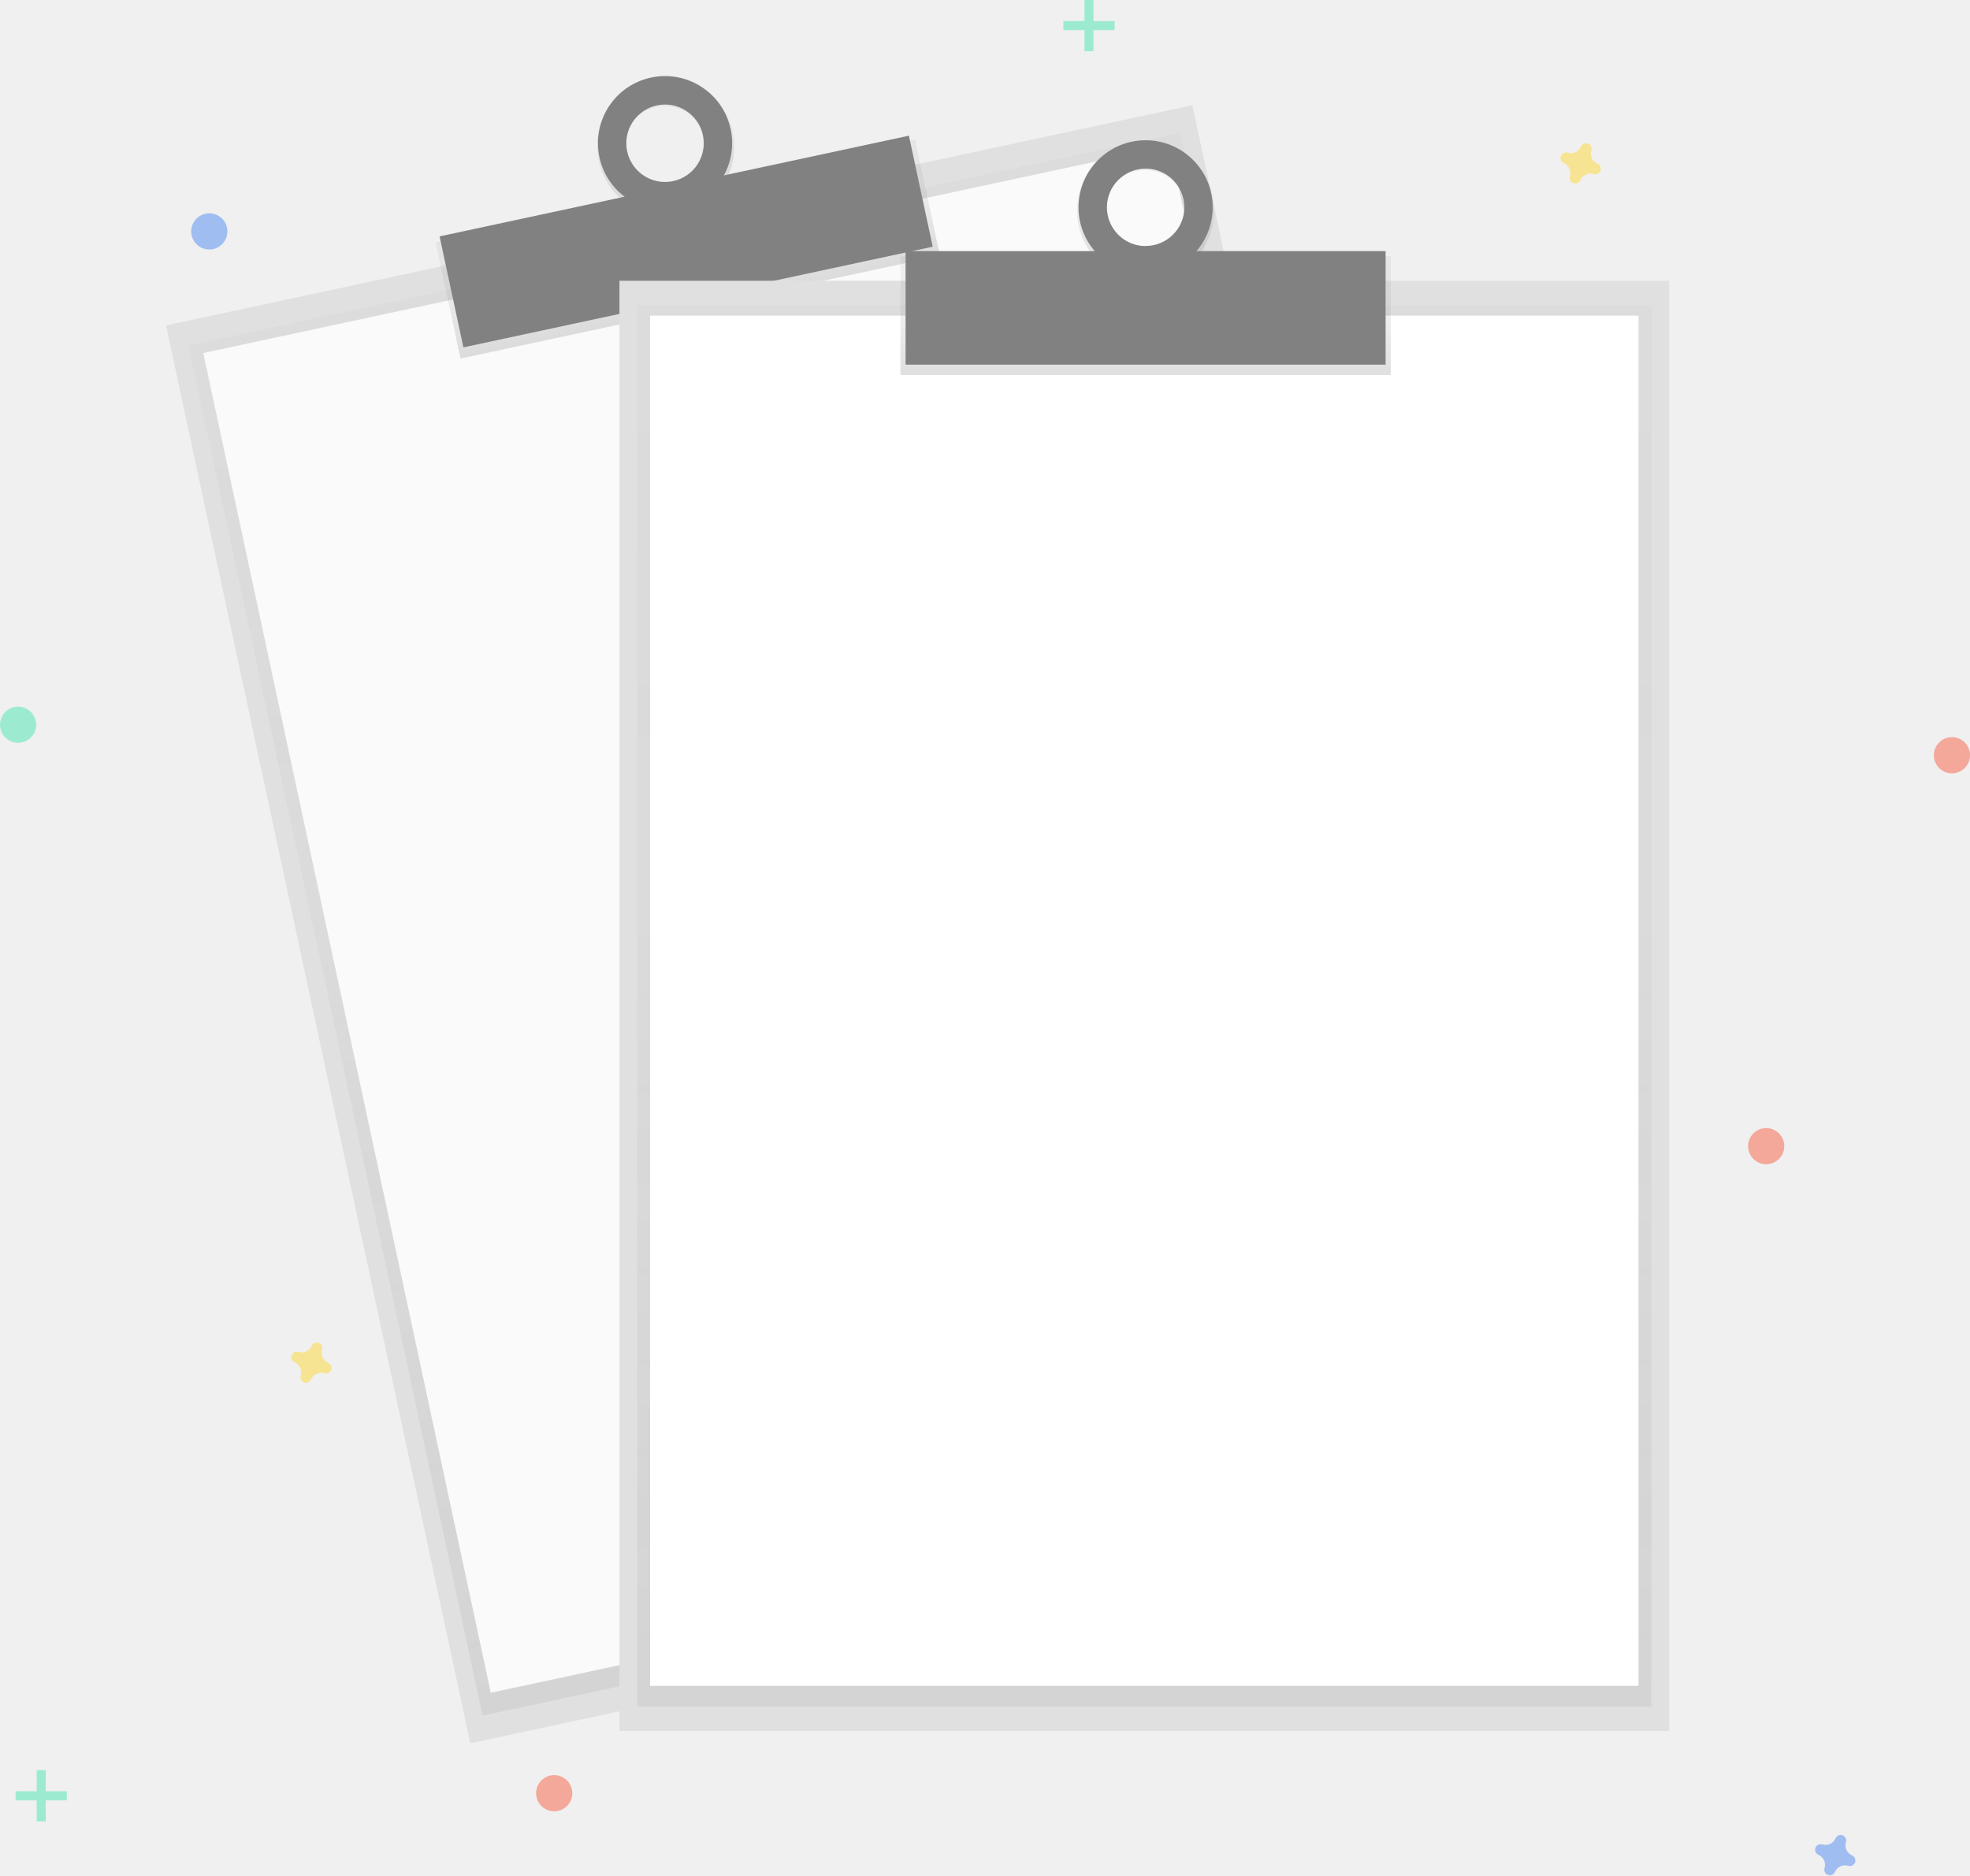
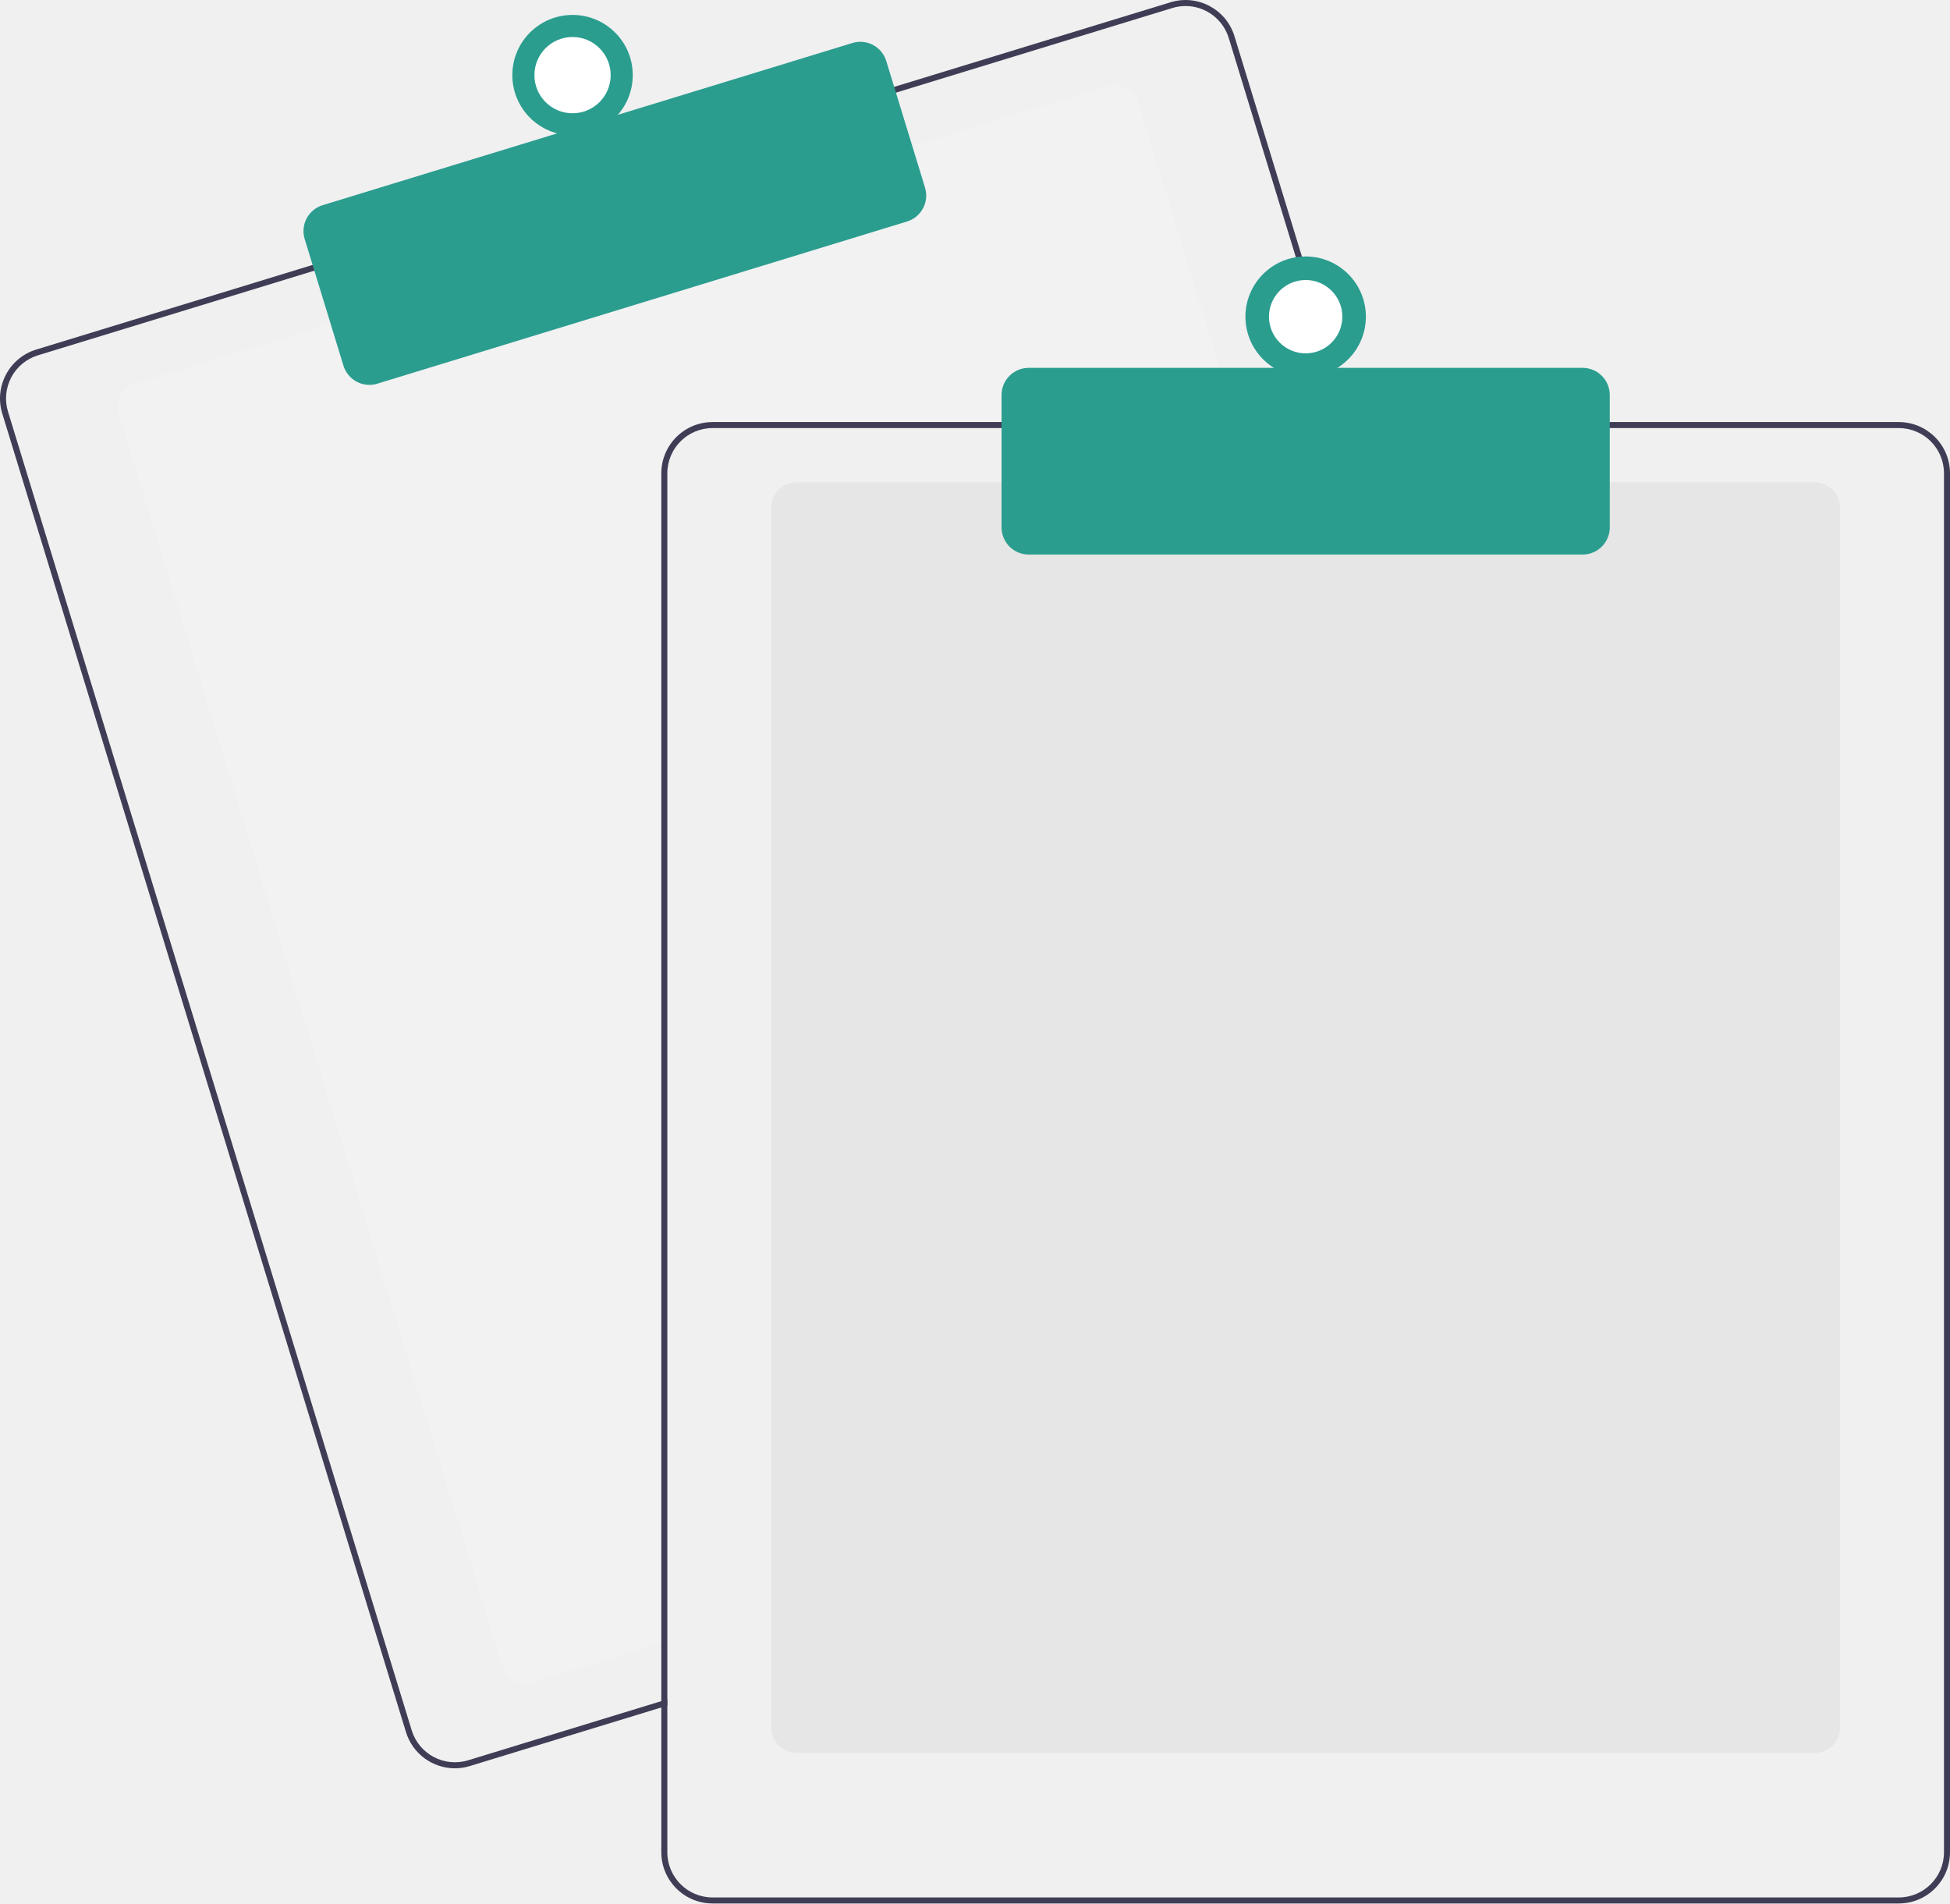
- <svg xmlns="http://www.w3.org/2000/svg" xmlns:xlink="http://www.w3.org/1999/xlink" id="f20e0c25-d928-42cc-98d1-13cc230663ea" data-name="Layer 1" width="820.16" height="780.81" viewBox="0 0 820.16 780.81">
-   <defs>
-     <linearGradient id="07332201-7176-49c2-9908-6dc4a39c4716" x1="539.63" y1="734.6" x2="539.63" y2="151.19" gradientTransform="translate(-3.62 1.57)" gradientUnits="userSpaceOnUse">
-       <stop offset="0" stop-color="gray" stop-opacity="0.25" />
-       <stop offset="0.54" stop-color="gray" stop-opacity="0.12" />
-       <stop offset="1" stop-color="gray" stop-opacity="0.1" />
-     </linearGradient>
-     <linearGradient id="0ee1ab3f-7ba2-4205-9d4a-9606ad702253" x1="540.17" y1="180.2" x2="540.17" y2="130.75" gradientTransform="translate(-63.92 7.85)" xlink:href="#07332201-7176-49c2-9908-6dc4a39c4716" />
-     <linearGradient id="abca9755-bed1-4a97-b027-7f02ee3ffa09" x1="540.17" y1="140.86" x2="540.17" y2="82.43" gradientTransform="translate(-84.51 124.6) rotate(-12.11)" xlink:href="#07332201-7176-49c2-9908-6dc4a39c4716" />
-     <linearGradient id="2632d424-e666-4ee4-9508-a494957e14ab" x1="476.4" y1="710.53" x2="476.4" y2="127.12" gradientTransform="matrix(1, 0, 0, 1, 0, 0)" xlink:href="#07332201-7176-49c2-9908-6dc4a39c4716" />
-     <linearGradient id="97571ef7-1c83-4e06-b701-c2e47e77dca3" x1="476.94" y1="156.13" x2="476.94" y2="106.68" gradientTransform="matrix(1, 0, 0, 1, 0, 0)" xlink:href="#07332201-7176-49c2-9908-6dc4a39c4716" />
-     <linearGradient id="7d32e13e-a0c7-49c4-af0e-066a2f8cb76e" x1="666.86" y1="176.39" x2="666.86" y2="117.95" gradientTransform="matrix(1, 0, 0, 1, 0, 0)" xlink:href="#07332201-7176-49c2-9908-6dc4a39c4716" />
-   </defs>
-   <rect x="317.5" y="142.55" width="437.02" height="603.82" transform="translate(-271.22 62.72) rotate(-12.11)" fill="#e0e0e0" />
-   <g opacity="0.5">
-     <rect x="324.89" y="152.76" width="422.25" height="583.41" transform="translate(-271.22 62.72) rotate(-12.11)" fill="url(#07332201-7176-49c2-9908-6dc4a39c4716)" />
-   </g>
-   <rect x="329.81" y="157.1" width="411.5" height="570.52" transform="translate(-270.79 62.58) rotate(-12.11)" fill="#fafafa" />
-   <rect x="374.18" y="138.6" width="204.14" height="49.45" transform="translate(-213.58 43.93) rotate(-12.11)" fill="url(#0ee1ab3f-7ba2-4205-9d4a-9606ad702253)" />
-   <path d="M460.93,91.9c-15.41,3.31-25.16,18.78-21.77,34.55s18.62,25.89,34,22.58,25.16-18.78,21.77-34.55S476.34,88.59,460.93,91.9ZM470.6,137A16.86,16.86,0,1,1,483.16,117,16.66,16.66,0,0,1,470.6,137Z" transform="translate(-189.92 -59.59)" fill="url(#abca9755-bed1-4a97-b027-7f02ee3ffa09)" />
-   <rect x="375.66" y="136.55" width="199.84" height="47.27" transform="translate(-212.94 43.72) rotate(-12.11)" fill="#818181" />
-   <path d="M460.93,91.9a27.93,27.93,0,1,0,33.17,21.45A27.93,27.93,0,0,0,460.93,91.9ZM470.17,135a16.12,16.12,0,1,1,12.38-19.14A16.12,16.12,0,0,1,470.17,135Z" transform="translate(-189.92 -59.59)" fill="#818181" />
-   <rect x="257.89" y="116.91" width="437.02" height="603.82" fill="#e0e0e0" />
-   <g opacity="0.5">
-     <rect x="265.28" y="127.12" width="422.25" height="583.41" fill="url(#2632d424-e666-4ee4-9508-a494957e14ab)" />
-   </g>
-   <rect x="270.65" y="131.42" width="411.5" height="570.52" fill="#fff" />
-   <rect x="374.87" y="106.68" width="204.14" height="49.45" fill="url(#97571ef7-1c83-4e06-b701-c2e47e77dca3)" />
-   <path d="M666.86,118c-15.76,0-28.54,13.08-28.54,29.22s12.78,29.22,28.54,29.22,28.54-13.08,28.54-29.22S682.62,118,666.86,118Zm0,46.08a16.86,16.86,0,1,1,16.46-16.86A16.66,16.66,0,0,1,666.86,164Z" transform="translate(-189.92 -59.59)" fill="url(#7d32e13e-a0c7-49c4-af0e-066a2f8cb76e)" />
-   <rect x="377.02" y="104.56" width="199.84" height="47.27" fill="#818181" />
-   <path d="M666.86,118a27.93,27.93,0,1,0,27.93,27.93A27.93,27.93,0,0,0,666.86,118Zm0,44.05A16.12,16.12,0,1,1,683,145.89,16.12,16.12,0,0,1,666.86,162Z" transform="translate(-189.92 -59.59)" fill="#818181" />
-   <g opacity="0.5">
-     <rect x="15.27" y="737.05" width="3.76" height="21.33" fill="#47e6b1" />
-     <rect x="205.19" y="796.65" width="3.76" height="21.33" transform="translate(824.47 540.65) rotate(90)" fill="#47e6b1" />
-   </g>
-   <g opacity="0.5">
-     <rect x="451.49" width="3.76" height="21.33" fill="#47e6b1" />
-     <rect x="641.4" y="59.59" width="3.76" height="21.33" transform="translate(523.63 -632.62) rotate(90)" fill="#47e6b1" />
-   </g>
-   <path d="M961,832.15a4.61,4.61,0,0,1-2.57-5.57,2.22,2.22,0,0,0,.1-.51h0a2.31,2.31,0,0,0-4.15-1.53h0a2.22,2.22,0,0,0-.26.45,4.61,4.61,0,0,1-5.57,2.57,2.22,2.22,0,0,0-.51-.1h0a2.31,2.31,0,0,0-1.53,4.15h0a2.22,2.22,0,0,0,.45.26,4.61,4.61,0,0,1,2.57,5.57,2.22,2.22,0,0,0-.1.51h0a2.31,2.31,0,0,0,4.15,1.53h0a2.22,2.22,0,0,0,.26-.45,4.61,4.61,0,0,1,5.57-2.57,2.22,2.22,0,0,0,.51.1h0a2.31,2.31,0,0,0,1.53-4.15h0A2.22,2.22,0,0,0,961,832.15Z" transform="translate(-189.92 -59.59)" fill="#4d8af0" opacity="0.5" />
-   <path d="M326.59,627.09a4.61,4.61,0,0,1-2.57-5.57,2.22,2.22,0,0,0,.1-.51h0a2.31,2.31,0,0,0-4.15-1.53h0a2.22,2.22,0,0,0-.26.45,4.61,4.61,0,0,1-5.57,2.57,2.22,2.22,0,0,0-.51-.1h0a2.31,2.31,0,0,0-1.53,4.15h0a2.22,2.22,0,0,0,.45.26,4.61,4.61,0,0,1,2.57,5.57,2.22,2.22,0,0,0-.1.51h0a2.31,2.31,0,0,0,4.15,1.53h0a2.22,2.22,0,0,0,.26-.45A4.61,4.61,0,0,1,325,631.4a2.22,2.22,0,0,0,.51.1h0a2.31,2.31,0,0,0,1.53-4.15h0A2.22,2.22,0,0,0,326.59,627.09Z" transform="translate(-189.92 -59.59)" fill="#fdd835" opacity="0.5" />
-   <path d="M855,127.77a4.61,4.61,0,0,1-2.57-5.57,2.22,2.22,0,0,0,.1-.51h0a2.31,2.31,0,0,0-4.15-1.53h0a2.22,2.22,0,0,0-.26.45,4.61,4.61,0,0,1-5.57,2.57,2.22,2.22,0,0,0-.51-.1h0a2.31,2.31,0,0,0-1.53,4.15h0a2.22,2.22,0,0,0,.45.26,4.61,4.61,0,0,1,2.57,5.57,2.22,2.22,0,0,0-.1.51h0a2.31,2.31,0,0,0,4.15,1.53h0a2.22,2.22,0,0,0,.26-.45,4.61,4.61,0,0,1,5.57-2.57,2.22,2.22,0,0,0,.51.1h0a2.31,2.31,0,0,0,1.53-4.15h0A2.22,2.22,0,0,0,855,127.77Z" transform="translate(-189.92 -59.59)" fill="#fdd835" opacity="0.5" />
-   <circle cx="812.64" cy="314.47" r="7.53" fill="#f55f44" opacity="0.5" />
-   <circle cx="230.73" cy="746.65" r="7.53" fill="#f55f44" opacity="0.5" />
-   <circle cx="735.31" cy="477.23" r="7.53" fill="#f55f44" opacity="0.5" />
-   <circle cx="87.14" cy="96.35" r="7.53" fill="#4d8af0" opacity="0.5" />
-   <circle cx="7.53" cy="301.76" r="7.53" fill="#47e6b1" opacity="0.5" />
+ <svg xmlns="http://www.w3.org/2000/svg" width="647.636" height="632.174" viewBox="0 0 647.636 632.174" role="img" artist="Katerina Limpitsouni" source="https://undraw.co/">
+   <path d="M687.328,276.087H512.818a15.018,15.018,0,0,0-15,15v387.85l-2,.61-42.81,13.11a8.007,8.007,0,0,1-9.99-5.31L315.678,271.397a8.003,8.003,0,0,1,5.31-9.99l65.97-20.2,191.25-58.54,65.97-20.2a7.989,7.989,0,0,1,9.99,5.3l32.55,106.32Z" transform="translate(-276.1819 -133.9131)" fill="#f2f2f2" />
+   <path d="M725.408,274.087l-39.23-128.14a16.994,16.994,0,0,0-21.23-11.28l-92.75,28.39L380.958,221.607l-92.75,28.4a17.015,17.015,0,0,0-11.28,21.23l134.08,437.93a17.027,17.027,0,0,0,16.26,12.03,16.789,16.789,0,0,0,4.97-.75l63.58-19.46,2-.62v-2.09l-2,.61-64.17,19.65a15.015,15.015,0,0,1-18.73-9.95l-134.07-437.94a14.979,14.979,0,0,1,9.95-18.73l92.75-28.4,191.24-58.54,92.75-28.4a15.156,15.156,0,0,1,4.41-.66,15.015,15.015,0,0,1,14.32,10.61l39.05,127.56.62,2h2.08Z" transform="translate(-276.1819 -133.9131)" fill="#3f3d56" />
+   <path d="M398.863,261.734a9.016,9.016,0,0,1-8.611-6.367l-12.88-42.072a8.999,8.999,0,0,1,5.971-11.24l175.939-53.864a9.009,9.009,0,0,1,11.241,5.971l12.88,42.072a9.01,9.01,0,0,1-5.971,11.241L401.492,261.339A8.976,8.976,0,0,1,398.863,261.734Z" transform="translate(-276.1819 -133.9131)" fill="#2a9d8f" />
+   <circle cx="190.154" cy="24.955" r="20" fill="#2a9d8f" />
+   <circle cx="190.154" cy="24.955" r="12.665" fill="#fff" />
+   <path d="M878.818,716.087h-338a8.51,8.51,0,0,1-8.5-8.5v-405a8.51,8.51,0,0,1,8.5-8.5h338a8.51,8.51,0,0,1,8.5,8.5v405A8.51,8.51,0,0,1,878.818,716.087Z" transform="translate(-276.1819 -133.9131)" fill="#e6e6e6" />
+   <path d="M723.318,274.087h-210.5a17.024,17.024,0,0,0-17,17v407.8l2-.61v-407.19a15.018,15.018,0,0,1,15-15H723.938Zm183.5,0h-394a17.024,17.024,0,0,0-17,17v458a17.024,17.024,0,0,0,17,17h394a17.024,17.024,0,0,0,17-17v-458A17.024,17.024,0,0,0,906.818,274.087Zm15,475a15.018,15.018,0,0,1-15,15h-394a15.018,15.018,0,0,1-15-15v-458a15.018,15.018,0,0,1,15-15h394a15.018,15.018,0,0,1,15,15Z" transform="translate(-276.1819 -133.9131)" fill="#3f3d56" />
+   <path d="M801.818,318.087h-184a9.01,9.01,0,0,1-9-9v-44a9.01,9.01,0,0,1,9-9h184a9.01,9.01,0,0,1,9,9v44A9.01,9.01,0,0,1,801.818,318.087Z" transform="translate(-276.1819 -133.9131)" fill="#2a9d8f" />
+   <circle cx="433.636" cy="105.174" r="20" fill="#2a9d8f" />
+   <circle cx="433.636" cy="105.174" r="12.182" fill="#fff" />
</svg>
